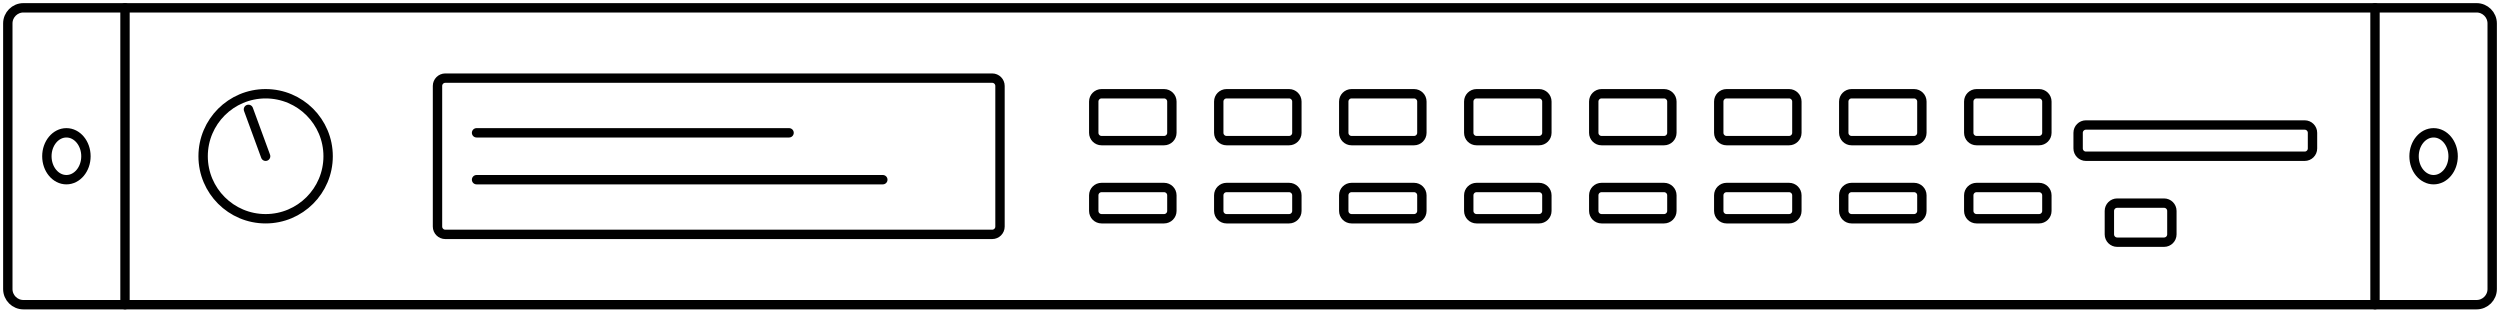
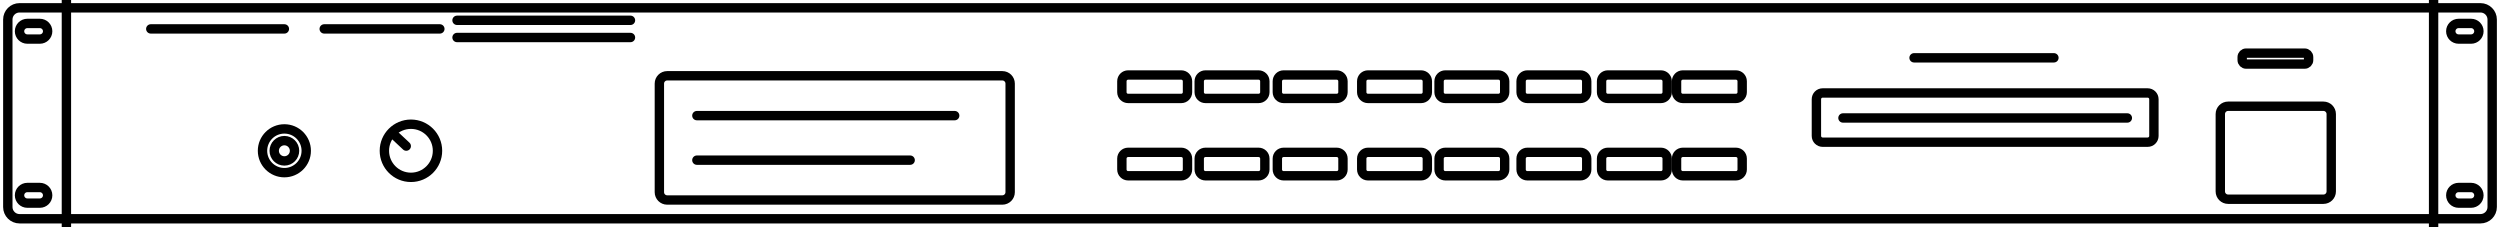
- <svg xmlns="http://www.w3.org/2000/svg" viewBox="0 0 320 40" fill="none" stroke="currentColor" stroke-width="1.2" stroke-linecap="round" stroke-linejoin="round">
-   <rect x="1" y="1" width="318" height="38" rx="2" />
-   <line x1="16" y1="1" x2="16" y2="39" />
-   <line x1="304" y1="1" x2="304" y2="39" />
-   <rect x="6" y="17.0" width="5" height="6" rx="3" />
-   <rect x="309" y="17.0" width="5" height="6" rx="3" />
-   <circle cx="34" cy="20" r="8" />
-   <line x1="34" y1="20" x2="31.8" y2="14.0" />
-   <rect x="56" y="10" width="72" height="20" rx="1" />
-   <path d="M61 17h40m-40 6h52" />
-   <rect x="140" y="12" width="10" height="6" rx="1" />
-   <rect x="156" y="12" width="10" height="6" rx="1" />
-   <rect x="172" y="12" width="10" height="6" rx="1" />
-   <rect x="188" y="12" width="10" height="6" rx="1" />
-   <rect x="204" y="12" width="10" height="6" rx="1" />
-   <rect x="220" y="12" width="10" height="6" rx="1" />
-   <rect x="236" y="12" width="10" height="6" rx="1" />
-   <rect x="252" y="12" width="10" height="6" rx="1" />
-   <rect x="140" y="24" width="10" height="4" rx="1" />
-   <rect x="156" y="24" width="10" height="4" rx="1" />
-   <rect x="172" y="24" width="10" height="4" rx="1" />
-   <rect x="188" y="24" width="10" height="4" rx="1" />
-   <rect x="204" y="24" width="10" height="4" rx="1" />
-   <rect x="220" y="24" width="10" height="4" rx="1" />
-   <rect x="236" y="24" width="10" height="4" rx="1" />
-   <rect x="252" y="24" width="10" height="4" rx="1" />
-   <rect x="266" y="16" width="30" height="4" rx="1" />
-   <rect x="270" y="26" width="8" height="5" rx="1" />
+ <svg xmlns="http://www.w3.org/2000/svg" viewBox="0 0 320 29" fill="none" stroke="currentColor" stroke-width="1.2" stroke-linecap="round" stroke-linejoin="round">
+   <rect x="1" y="1" width="318" height="27" rx="1.5" />
+   <line x1="8.5" y1="0" x2="8.5" y2="29" />
+   <line x1="311.5" y1="0" x2="311.5" y2="29" />
+   <rect x="2.5" y="3" width="3.6" height="2" rx="1" />
+   <rect x="2.5" y="24" width="3.6" height="2" rx="1" />
+   <rect x="313.7" y="3" width="3.6" height="2" rx="1" />
+   <rect x="313.7" y="24" width="3.6" height="2" rx="1" />
+   <line x1="19.3" y1="3.7" x2="36.4" y2="3.7" />
+   <line x1="41.5" y1="3.7" x2="56.3" y2="3.7" />
+   <line x1="58.5" y1="2.6" x2="80.7" y2="2.6" />
+   <line x1="58.5" y1="4.8" x2="80.7" y2="4.8" />
+   <circle cx="36.4" cy="19.3" r="2.8" />
+   <circle cx="36.4" cy="19.3" r="1.3" />
+   <circle cx="52.6" cy="19.3" r="3.4" />
+   <line x1="52" y1="18.7" x2="50.4" y2="17.2" />
+   <rect x="84.4" y="9.7" width="44.9" height="15.9" rx="1" />
+   <line x1="89.2" y1="14.8" x2="122.2" y2="14.8" />
+   <line x1="89.2" y1="20.5" x2="116.5" y2="20.5" />
+   <rect x="143.6" y="9.6" width="8.4" height="3" rx="0.8" />
+   <rect x="143.6" y="19.5" width="8.4" height="3" rx="0.8" />
+   <rect x="153.5" y="9.6" width="8.4" height="3" rx="0.8" />
+   <rect x="153.5" y="19.5" width="8.4" height="3" rx="0.8" />
+   <rect x="163.5" y="9.6" width="8.4" height="3" rx="0.8" />
+   <rect x="163.5" y="19.5" width="8.4" height="3" rx="0.8" />
+   <rect x="174.3" y="9.6" width="8.4" height="3" rx="0.8" />
+   <rect x="174.3" y="19.5" width="8.4" height="3" rx="0.8" />
+   <rect x="184.2" y="9.6" width="8.4" height="3" rx="0.8" />
+   <rect x="184.2" y="19.5" width="8.4" height="3" rx="0.8" />
+   <rect x="194.7" y="9.6" width="8.4" height="3" rx="0.8" />
+   <rect x="194.7" y="19.5" width="8.4" height="3" rx="0.8" />
+   <rect x="205" y="9.6" width="8.4" height="3" rx="0.8" />
+   <rect x="205" y="19.5" width="8.4" height="3" rx="0.8" />
+   <rect x="214.6" y="9.6" width="8.4" height="3" rx="0.8" />
+   <rect x="214.6" y="19.5" width="8.4" height="3" rx="0.8" />
+   <line x1="245" y1="7.4" x2="262.9" y2="7.4" />
+   <rect x="232.5" y="11.9" width="43.2" height="6.3" rx="0.8" />
+   <line x1="235.9" y1="15.1" x2="272.3" y2="15.1" />
+   <rect x="287" y="6.8" width="8.5" height="1.4" rx="0.5" />
+   <rect x="284.2" y="13.6" width="14.2" height="11.9" rx="1" />
</svg>
